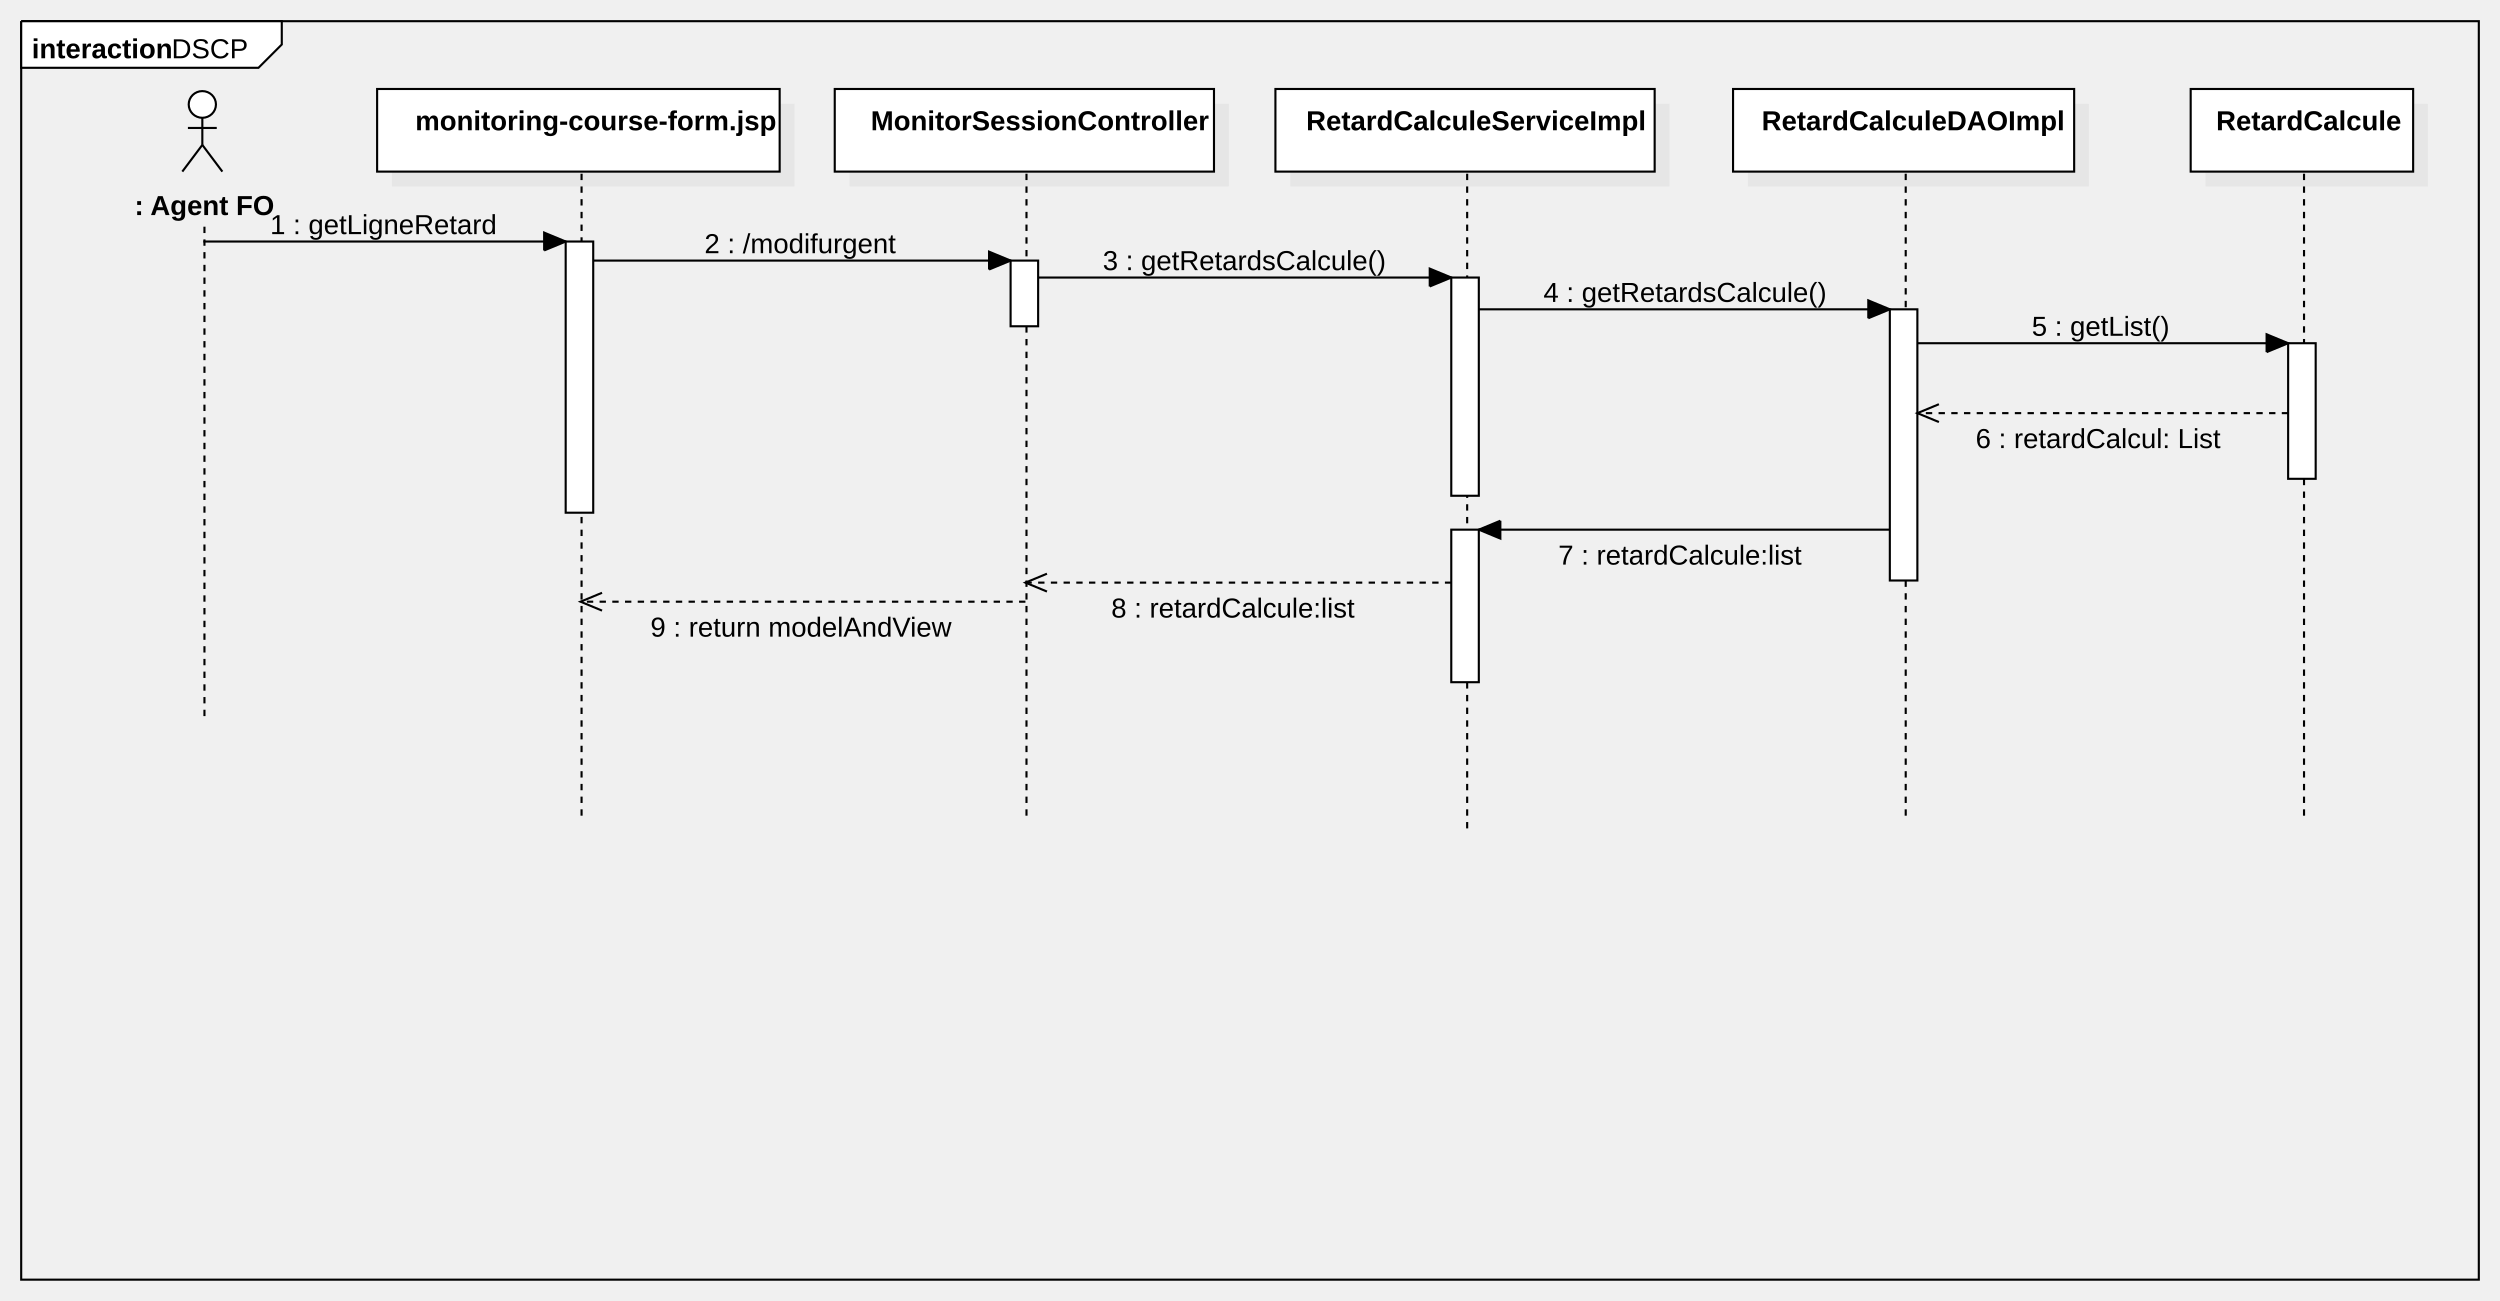
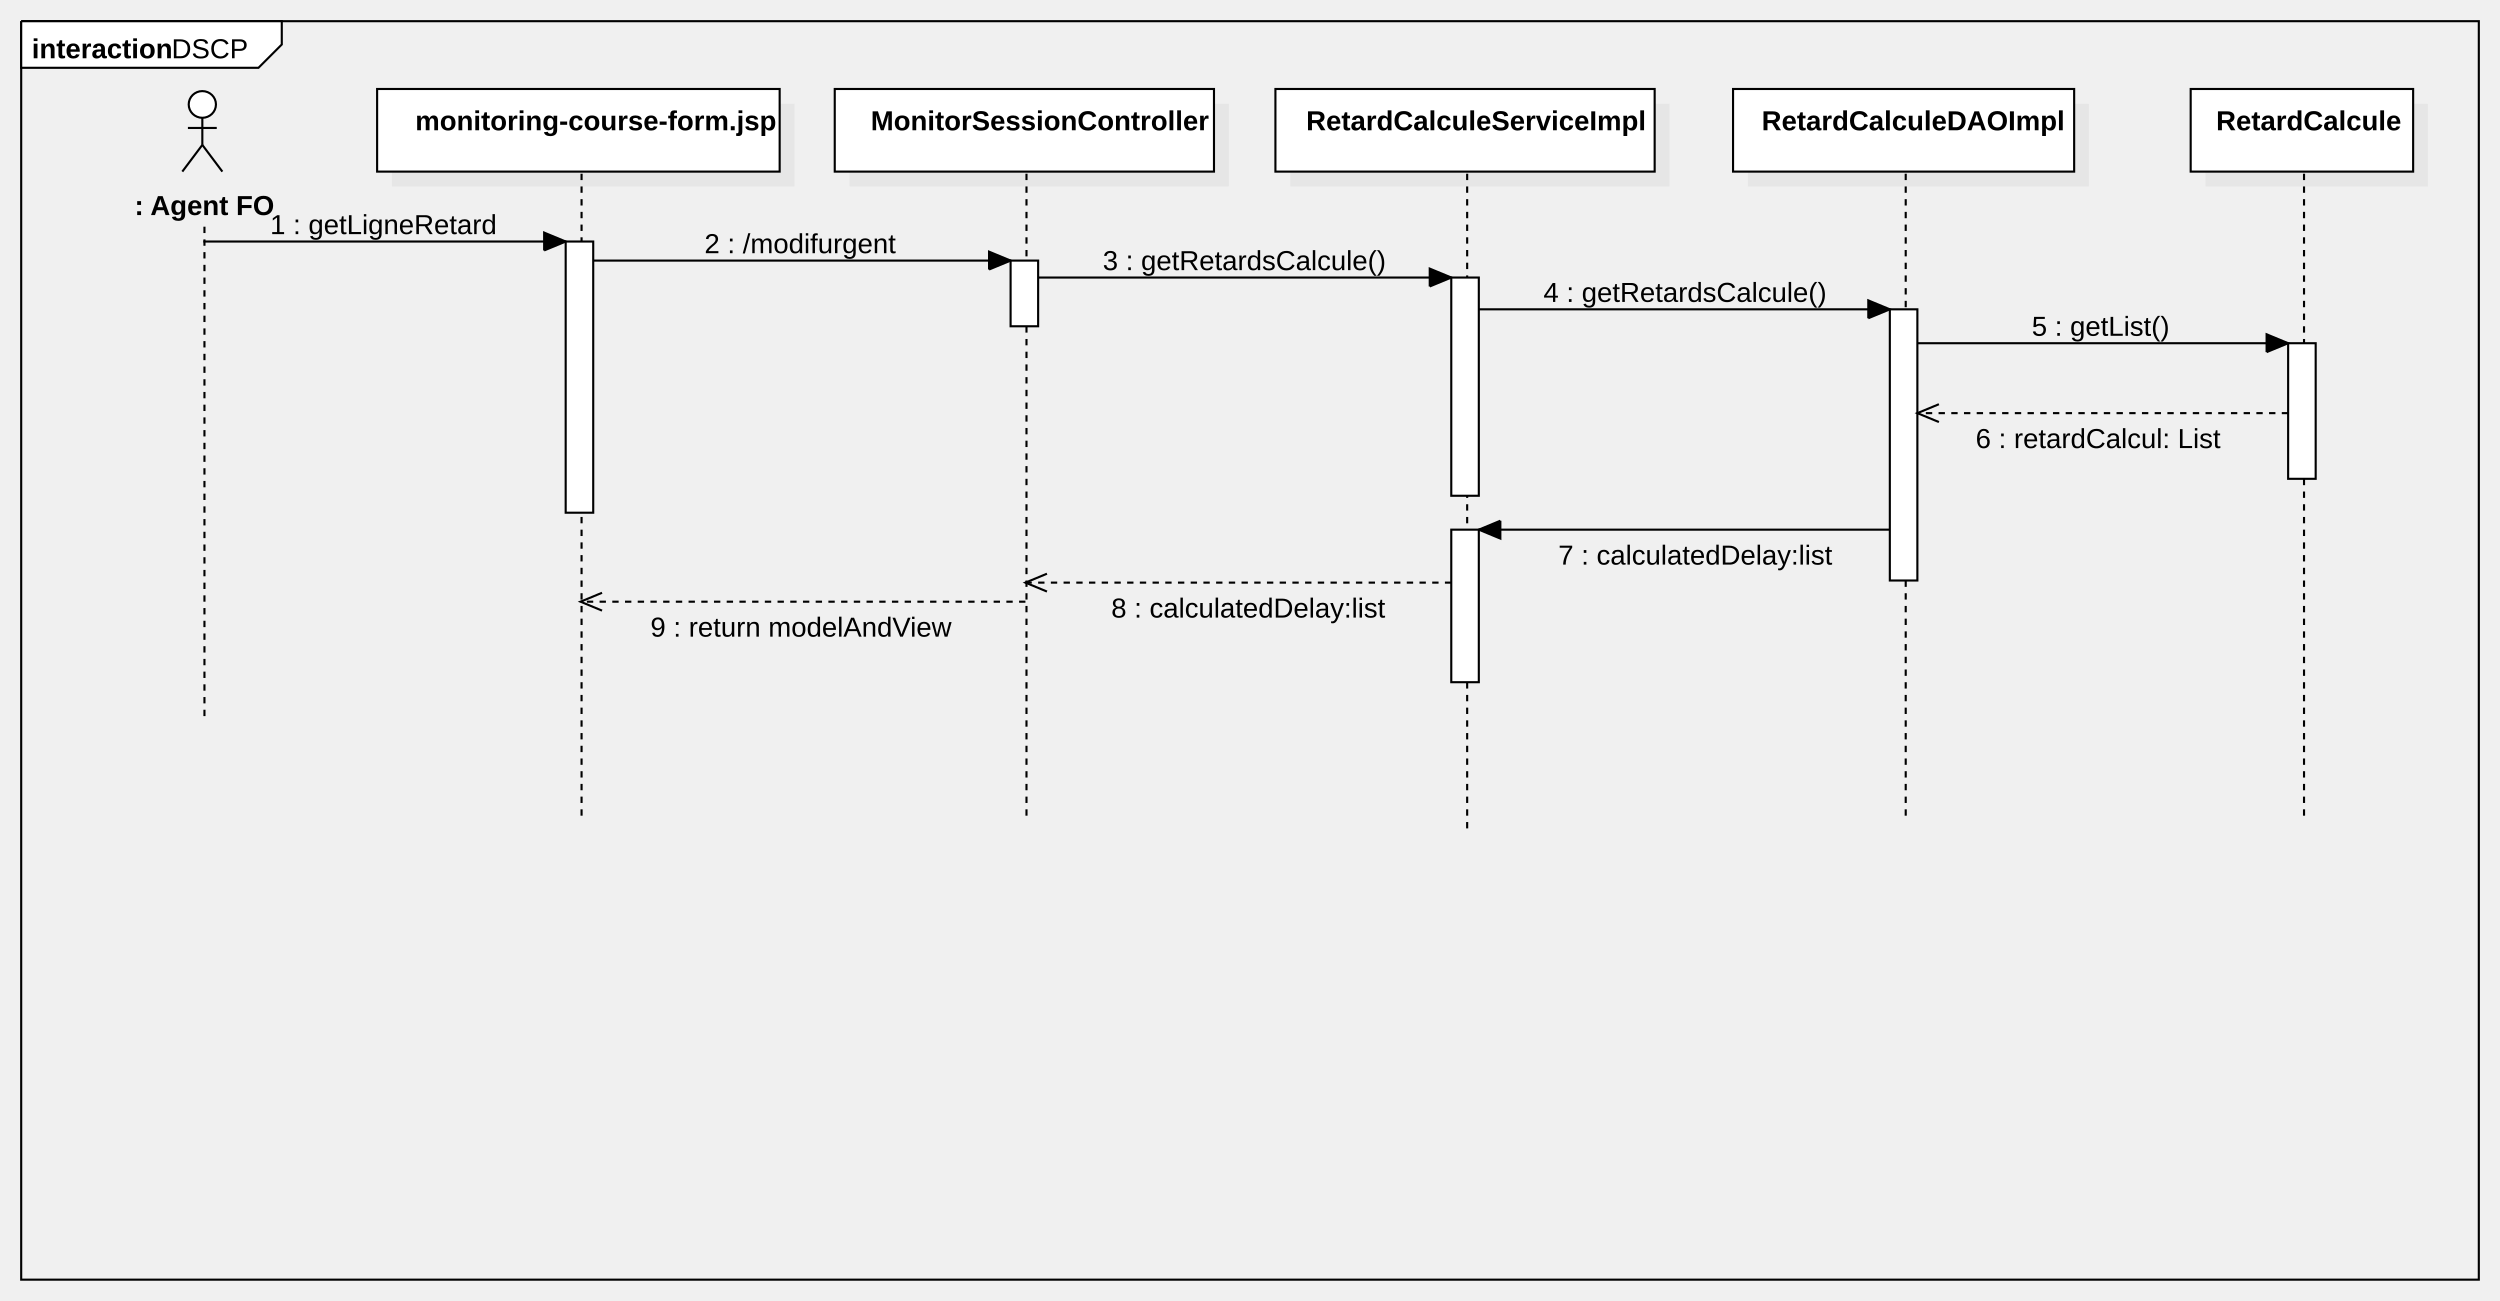
<svg xmlns="http://www.w3.org/2000/svg" version="1.1" width="1180" height="614">
  <defs />
  <g>
    <g transform="translate(10,2) scale(1,1)">
      <path fill="none" stroke="#000000" d="M 0 8 L 1160 8 L 1160 602 L 0 602 L 0 8" stroke-miterlimit="10" />
    </g>
    <g transform="translate(10,2) scale(1,1)">
      <path fill="#ffffff" stroke="none" d="M 0 8 L 0 30 L 112 30 L 123 19 L 123 8 L 0 8" />
    </g>
    <g transform="translate(10,2) scale(1,1)">
      <path fill="none" stroke="#000000" d="M 0 8 L 0 30 L 112 30 L 123 19 L 123 8 L 0 8 L 0 8" stroke-miterlimit="10" />
    </g>
    <g transform="translate(10,2) scale(1,1)">
      <g>
        <path fill="none" stroke="none" />
        <text fill="#000000" stroke="none" font-family="Arial" font-size="13px" font-style="normal" font-weight="normal" text-decoration="none" x="71" y="25.5">DSCP</text>
      </g>
    </g>
    <g transform="translate(10,2) scale(1,1)">
      <g>
        <path fill="none" stroke="none" />
        <text fill="#000000" stroke="none" font-family="Arial" font-size="13px" font-style="normal" font-weight="bold" text-decoration="none" x="5" y="25.5">interaction</text>
      </g>
    </g>
    <g transform="translate(10,2) scale(1,1)">
      <rect fill="#C0C0C0" stroke="none" x="599" y="47" width="179" height="39" opacity="0.2" />
    </g>
    <g transform="translate(10,2) scale(1,1)">
      <rect fill="#ffffff" stroke="none" x="592" y="40" width="179" height="39" />
    </g>
    <g transform="translate(10,2) scale(1,1)">
      <path fill="none" stroke="#000000" d="M 592 40 L 771 40 L 771 79 L 592 79 L 592 40 Z Z" stroke-miterlimit="10" />
    </g>
    <g transform="translate(10,2) scale(1,1)">
      <g>
        <path fill="none" stroke="none" />
        <text fill="#000000" stroke="none" font-family="Arial" font-size="13px" font-style="normal" font-weight="bold" text-decoration="none" x="606.5" y="59.5">RetardCalculeServiceImpl</text>
      </g>
    </g>
    <g transform="translate(10,2) scale(1,1)">
      <path fill="none" stroke="#000000" d="M 682.5 80 L 682.5 392" stroke-miterlimit="10" stroke-dasharray="3" />
    </g>
    <g transform="translate(10,2) scale(1,1)">
      <rect fill="#C0C0C0" stroke="none" x="175" y="47" width="190" height="39" opacity="0.2" />
    </g>
    <g transform="translate(10,2) scale(1,1)">
      <rect fill="#ffffff" stroke="none" x="168" y="40" width="190" height="39" />
    </g>
    <g transform="translate(10,2) scale(1,1)">
      <path fill="none" stroke="#000000" d="M 168 40 L 358 40 L 358 79 L 168 79 L 168 40 Z Z" stroke-miterlimit="10" />
    </g>
    <g transform="translate(10,2) scale(1,1)">
      <g>
        <path fill="none" stroke="none" />
        <text fill="#000000" stroke="none" font-family="Arial" font-size="13px" font-style="normal" font-weight="bold" text-decoration="none" x="186" y="59.5">monitoring-course-form.jsp</text>
      </g>
    </g>
    <g transform="translate(10,2) scale(1,1)">
      <path fill="none" stroke="#000000" d="M 264.5 80 L 264.5 384" stroke-miterlimit="10" stroke-dasharray="3" />
    </g>
    <g transform="translate(10,2) scale(1,1)">
      <path fill="#ffffff" stroke="none" d="M 79.071 47.3 C 79.071 43.821 81.949 41 85.5 41 C 89.051 41 91.929 43.821 91.929 47.3 C 91.929 50.779 89.051 53.6 85.5 53.6 C 81.949 53.6 79.071 50.779 79.071 47.3 Z" />
    </g>
    <g transform="translate(10,2) scale(1,1)">
      <path fill="none" stroke="#000000" d="M 79.071 47.3 C 79.071 43.821 81.949 41 85.5 41 C 89.051 41 91.929 43.821 91.929 47.3 C 91.929 50.779 89.051 53.6 85.5 53.6 C 81.949 53.6 79.071 50.779 79.071 47.3 Z" stroke-miterlimit="10" />
    </g>
    <g transform="translate(10,2) scale(1,1)">
      <path fill="none" stroke="#000000" d="M 85.5 53.6 L 85.5 66.4" stroke-miterlimit="10" />
    </g>
    <g transform="translate(10,2) scale(1,1)">
      <path fill="none" stroke="#000000" d="M 78.693 58.4 L 92.307 58.4" stroke-miterlimit="10" />
    </g>
    <g transform="translate(10,2) scale(1,1)">
      <path fill="none" stroke="#000000" d="M 85.5 66.4 L 76.045 79" stroke-miterlimit="10" />
    </g>
    <g transform="translate(10,2) scale(1,1)">
      <path fill="none" stroke="#000000" d="M 85.5 66.4 L 94.955 79" stroke-miterlimit="10" />
    </g>
    <g transform="translate(10,2) scale(1,1)">
      <g>
        <path fill="none" stroke="none" />
        <text fill="#000000" stroke="none" font-family="Arial" font-size="13px" font-style="normal" font-weight="bold" text-decoration="none" x="53.5" y="99.5">: Agent FO</text>
      </g>
    </g>
    <g transform="translate(10,2) scale(1,1)">
      <path fill="none" stroke="#000000" d="M 86.5 105 L 86.5 336" stroke-miterlimit="10" stroke-dasharray="3" />
    </g>
    <g transform="translate(10,2) scale(1,1)">
      <rect fill="#C0C0C0" stroke="none" x="391" y="47" width="179" height="39" opacity="0.2" />
    </g>
    <g transform="translate(10,2) scale(1,1)">
      <rect fill="#ffffff" stroke="none" x="384" y="40" width="179" height="39" />
    </g>
    <g transform="translate(10,2) scale(1,1)">
      <path fill="none" stroke="#000000" d="M 384 40 L 563 40 L 563 79 L 384 79 L 384 40 Z Z" stroke-miterlimit="10" />
    </g>
    <g transform="translate(10,2) scale(1,1)">
      <g>
        <path fill="none" stroke="none" />
        <text fill="#000000" stroke="none" font-family="Arial" font-size="13px" font-style="normal" font-weight="bold" text-decoration="none" x="401" y="59.5">MonitorSessionController</text>
      </g>
    </g>
    <g transform="translate(10,2) scale(1,1)">
      <path fill="none" stroke="#000000" d="M 474.5 80 L 474.5 384" stroke-miterlimit="10" stroke-dasharray="3" />
    </g>
    <g transform="translate(10,2) scale(1,1)">
      <rect fill="#C0C0C0" stroke="none" x="815" y="47" width="161" height="39" opacity="0.2" />
    </g>
    <g transform="translate(10,2) scale(1,1)">
      <rect fill="#ffffff" stroke="none" x="808" y="40" width="161" height="39" />
    </g>
    <g transform="translate(10,2) scale(1,1)">
      <path fill="none" stroke="#000000" d="M 808 40 L 969 40 L 969 79 L 808 79 L 808 40 Z Z" stroke-miterlimit="10" />
    </g>
    <g transform="translate(10,2) scale(1,1)">
      <g>
        <path fill="none" stroke="none" />
        <text fill="#000000" stroke="none" font-family="Arial" font-size="13px" font-style="normal" font-weight="bold" text-decoration="none" x="821.5" y="59.5">RetardCalculeDAOImpl</text>
      </g>
    </g>
    <g transform="translate(10,2) scale(1,1)">
      <path fill="none" stroke="#000000" d="M 889.5 80 L 889.5 384" stroke-miterlimit="10" stroke-dasharray="3" />
    </g>
    <g transform="translate(10,2) scale(1,1)">
      <rect fill="#C0C0C0" stroke="none" x="1031" y="47" width="105" height="39" opacity="0.2" />
    </g>
    <g transform="translate(10,2) scale(1,1)">
      <rect fill="#ffffff" stroke="none" x="1024" y="40" width="105" height="39" />
    </g>
    <g transform="translate(10,2) scale(1,1)">
      <path fill="none" stroke="#000000" d="M 1024 40 L 1129 40 L 1129 79 L 1024 79 L 1024 40 Z Z" stroke-miterlimit="10" />
    </g>
    <g transform="translate(10,2) scale(1,1)">
      <g>
        <path fill="none" stroke="none" />
        <text fill="#000000" stroke="none" font-family="Arial" font-size="13px" font-style="normal" font-weight="bold" text-decoration="none" x="1036" y="59.5">RetardCalcule</text>
      </g>
    </g>
    <g transform="translate(10,2) scale(1,1)">
      <path fill="none" stroke="#000000" d="M 1077.5 80 L 1077.5 384" stroke-miterlimit="10" stroke-dasharray="3" />
    </g>
    <g transform="translate(10,2) scale(1,1)">
      <path fill="none" stroke="#000000" d="M 86 112 L 257 112" stroke-miterlimit="10" />
    </g>
    <g transform="translate(10,2) scale(1,1)">
      <path fill="#000000" stroke="none" d="M 246.837 116.21 L 257 112 L 246.837 107.79" />
    </g>
    <g transform="translate(10,2) scale(1,1)">
      <path fill="none" stroke="#000000" d="M 246.837 116.21 L 257 112 L 246.837 107.79 L 246.837 116.21" stroke-miterlimit="10" />
    </g>
    <g transform="translate(10,2) scale(1,1)">
      <g>
        <path fill="none" stroke="none" />
        <text fill="#000000" stroke="none" font-family="Arial" font-size="13px" font-style="normal" font-weight="normal" text-decoration="none" x="117.5" y="108.5">1 : getLigneRetard</text>
      </g>
    </g>
    <g transform="translate(10,2) scale(1,1)">
      <rect fill="#ffffff" stroke="none" x="257" y="112" width="13" height="128" />
    </g>
    <g transform="translate(10,2) scale(1,1)">
      <path fill="none" stroke="#000000" d="M 257 112 L 270 112 L 270 240 L 257 240 L 257 112 Z Z" stroke-miterlimit="10" />
    </g>
    <g transform="translate(10,2) scale(1,1)">
      <path fill="none" stroke="#000000" d="M 270 121 L 467 121" stroke-miterlimit="10" />
    </g>
    <g transform="translate(10,2) scale(1,1)">
      <path fill="#000000" stroke="none" d="M 456.837 125.21 L 467 121 L 456.837 116.79" />
    </g>
    <g transform="translate(10,2) scale(1,1)">
      <path fill="none" stroke="#000000" d="M 456.837 125.21 L 467 121 L 456.837 116.79 L 456.837 125.21" stroke-miterlimit="10" />
    </g>
    <g transform="translate(10,2) scale(1,1)">
      <g>
        <path fill="none" stroke="none" />
        <text fill="#000000" stroke="none" font-family="Arial" font-size="13px" font-style="normal" font-weight="normal" text-decoration="none" x="322.5" y="117.5">2 : /modifurgent</text>
      </g>
    </g>
    <g transform="translate(10,2) scale(1,1)">
      <rect fill="#ffffff" stroke="none" x="467" y="121" width="13" height="31" />
    </g>
    <g transform="translate(10,2) scale(1,1)">
      <path fill="none" stroke="#000000" d="M 467 121 L 480 121 L 480 152 L 467 152 L 467 121 Z Z" stroke-miterlimit="10" />
    </g>
    <g transform="translate(10,2) scale(1,1)">
      <path fill="none" stroke="#000000" d="M 480 129 L 675 129" stroke-miterlimit="10" />
    </g>
    <g transform="translate(10,2) scale(1,1)">
      <path fill="#000000" stroke="none" d="M 664.837 133.21 L 675 129 L 664.837 124.79" />
    </g>
    <g transform="translate(10,2) scale(1,1)">
      <path fill="none" stroke="#000000" d="M 664.837 133.21 L 675 129 L 664.837 124.79 L 664.837 133.21" stroke-miterlimit="10" />
    </g>
    <g transform="translate(10,2) scale(1,1)">
      <g>
        <path fill="none" stroke="none" />
        <text fill="#000000" stroke="none" font-family="Arial" font-size="13px" font-style="normal" font-weight="normal" text-decoration="none" x="510.5" y="125.5">3 : getRetardsCalcule()</text>
      </g>
    </g>
    <g transform="translate(10,2) scale(1,1)">
      <rect fill="#ffffff" stroke="none" x="675" y="129" width="13" height="103" />
    </g>
    <g transform="translate(10,2) scale(1,1)">
      <path fill="none" stroke="#000000" d="M 675 129 L 688 129 L 688 232 L 675 232 L 675 129 Z Z" stroke-miterlimit="10" />
    </g>
    <g transform="translate(10,2) scale(1,1)">
      <path fill="none" stroke="#000000" d="M 688 144 L 882 144" stroke-miterlimit="10" />
    </g>
    <g transform="translate(10,2) scale(1,1)">
      <path fill="#000000" stroke="none" d="M 871.837 148.21 L 882 144 L 871.837 139.79" />
    </g>
    <g transform="translate(10,2) scale(1,1)">
      <path fill="none" stroke="#000000" d="M 871.837 148.21 L 882 144 L 871.837 139.79 L 871.837 148.21" stroke-miterlimit="10" />
    </g>
    <g transform="translate(10,2) scale(1,1)">
      <g>
        <path fill="none" stroke="none" />
        <text fill="#000000" stroke="none" font-family="Arial" font-size="13px" font-style="normal" font-weight="normal" text-decoration="none" x="718.5" y="140.5">4 : getRetardsCalcule()</text>
      </g>
    </g>
    <g transform="translate(10,2) scale(1,1)">
      <rect fill="#ffffff" stroke="none" x="882" y="144" width="13" height="128" />
    </g>
    <g transform="translate(10,2) scale(1,1)">
      <path fill="none" stroke="#000000" d="M 882 144 L 895 144 L 895 272 L 882 272 L 882 144 Z Z" stroke-miterlimit="10" />
    </g>
    <g transform="translate(10,2) scale(1,1)">
      <path fill="none" stroke="#000000" d="M 895 160 L 1070 160" stroke-miterlimit="10" />
    </g>
    <g transform="translate(10,2) scale(1,1)">
      <path fill="#000000" stroke="none" d="M 1059.837 164.21 L 1070 160 L 1059.837 155.79" />
    </g>
    <g transform="translate(10,2) scale(1,1)">
      <path fill="none" stroke="#000000" d="M 1059.837 164.21 L 1070 160 L 1059.837 155.79 L 1059.837 164.21" stroke-miterlimit="10" />
    </g>
    <g transform="translate(10,2) scale(1,1)">
      <g>
        <path fill="none" stroke="none" />
        <text fill="#000000" stroke="none" font-family="Arial" font-size="13px" font-style="normal" font-weight="normal" text-decoration="none" x="949" y="156.5">5 : getList()</text>
      </g>
    </g>
    <g transform="translate(10,2) scale(1,1)">
      <rect fill="#ffffff" stroke="none" x="1070" y="160" width="13" height="64" />
    </g>
    <g transform="translate(10,2) scale(1,1)">
      <path fill="none" stroke="#000000" d="M 1070 160 L 1083 160 L 1083 224 L 1070 224 L 1070 160 Z Z" stroke-miterlimit="10" />
    </g>
    <g transform="translate(10,2) scale(1,1)">
      <path fill="none" stroke="#000000" d="M 1070 193 L 895 193" stroke-miterlimit="10" stroke-dasharray="3" />
    </g>
    <g transform="translate(10,2) scale(1,1)">
      <path fill="none" stroke="#000000" d="M 905.163 188.79 L 895 193 L 905.163 197.21" stroke-miterlimit="10" />
    </g>
    <g transform="translate(10,2) scale(1,1)">
      <g>
        <path fill="none" stroke="none" />
        <text fill="#000000" stroke="none" font-family="Arial" font-size="13px" font-style="normal" font-weight="normal" text-decoration="none" x="922.5" y="209.5">6 : retardCalcul: List</text>
      </g>
    </g>
    <g transform="translate(10,2) scale(1,1)">
      <path fill="none" stroke="#000000" d="M 882 248 L 688 248" stroke-miterlimit="10" />
    </g>
    <g transform="translate(10,2) scale(1,1)">
      <path fill="#000000" stroke="none" d="M 698.163 243.79 L 688 248 L 698.163 252.21" />
    </g>
    <g transform="translate(10,2) scale(1,1)">
      <path fill="none" stroke="#000000" d="M 698.163 243.79 L 688 248 L 698.163 252.21 L 698.163 243.79" stroke-miterlimit="10" />
    </g>
    <g transform="translate(10,2) scale(1,1)">
      <g>
        <path fill="none" stroke="none" />
-         <text fill="#000000" stroke="none" font-family="Arial" font-size="13px" font-style="normal" font-weight="normal" text-decoration="none" x="725.5" y="264.5">7 : retardCalcule:list</text>
+         <text fill="#000000" stroke="none" font-family="Arial" font-size="13px" font-style="normal" font-weight="normal" text-decoration="none" x="725.5" y="264.5">7 : calculatedDelay:list</text>
      </g>
    </g>
    <g transform="translate(10,2) scale(1,1)">
      <rect fill="#ffffff" stroke="none" x="675" y="248" width="13" height="72" />
    </g>
    <g transform="translate(10,2) scale(1,1)">
      <path fill="none" stroke="#000000" d="M 675 248 L 688 248 L 688 320 L 675 320 L 675 248 Z Z" stroke-miterlimit="10" />
    </g>
    <g transform="translate(10,2) scale(1,1)">
      <path fill="none" stroke="#000000" d="M 675 273 L 474 273" stroke-miterlimit="10" stroke-dasharray="3" />
    </g>
    <g transform="translate(10,2) scale(1,1)">
      <path fill="none" stroke="#000000" d="M 484.163 268.79 L 474 273 L 484.163 277.21" stroke-miterlimit="10" />
    </g>
    <g transform="translate(10,2) scale(1,1)">
      <g>
        <path fill="none" stroke="none" />
-         <text fill="#000000" stroke="none" font-family="Arial" font-size="13px" font-style="normal" font-weight="normal" text-decoration="none" x="514.5" y="289.5">8 : retardCalcule:list</text>
+         <text fill="#000000" stroke="none" font-family="Arial" font-size="13px" font-style="normal" font-weight="normal" text-decoration="none" x="514.5" y="289.5">8 : calculatedDelay:list</text>
      </g>
    </g>
    <g transform="translate(10,2) scale(1,1)">
      <path fill="none" stroke="#000000" d="M 474 282 L 264 282" stroke-miterlimit="10" stroke-dasharray="3" />
    </g>
    <g transform="translate(10,2) scale(1,1)">
      <path fill="none" stroke="#000000" d="M 274.163 277.79 L 264 282 L 274.163 286.21" stroke-miterlimit="10" />
    </g>
    <g transform="translate(10,2) scale(1,1)">
      <g>
        <path fill="none" stroke="none" />
        <text fill="#000000" stroke="none" font-family="Arial" font-size="13px" font-style="normal" font-weight="normal" text-decoration="none" x="297" y="298.5">9 : return modelAndView</text>
      </g>
    </g>
  </g>
</svg>
